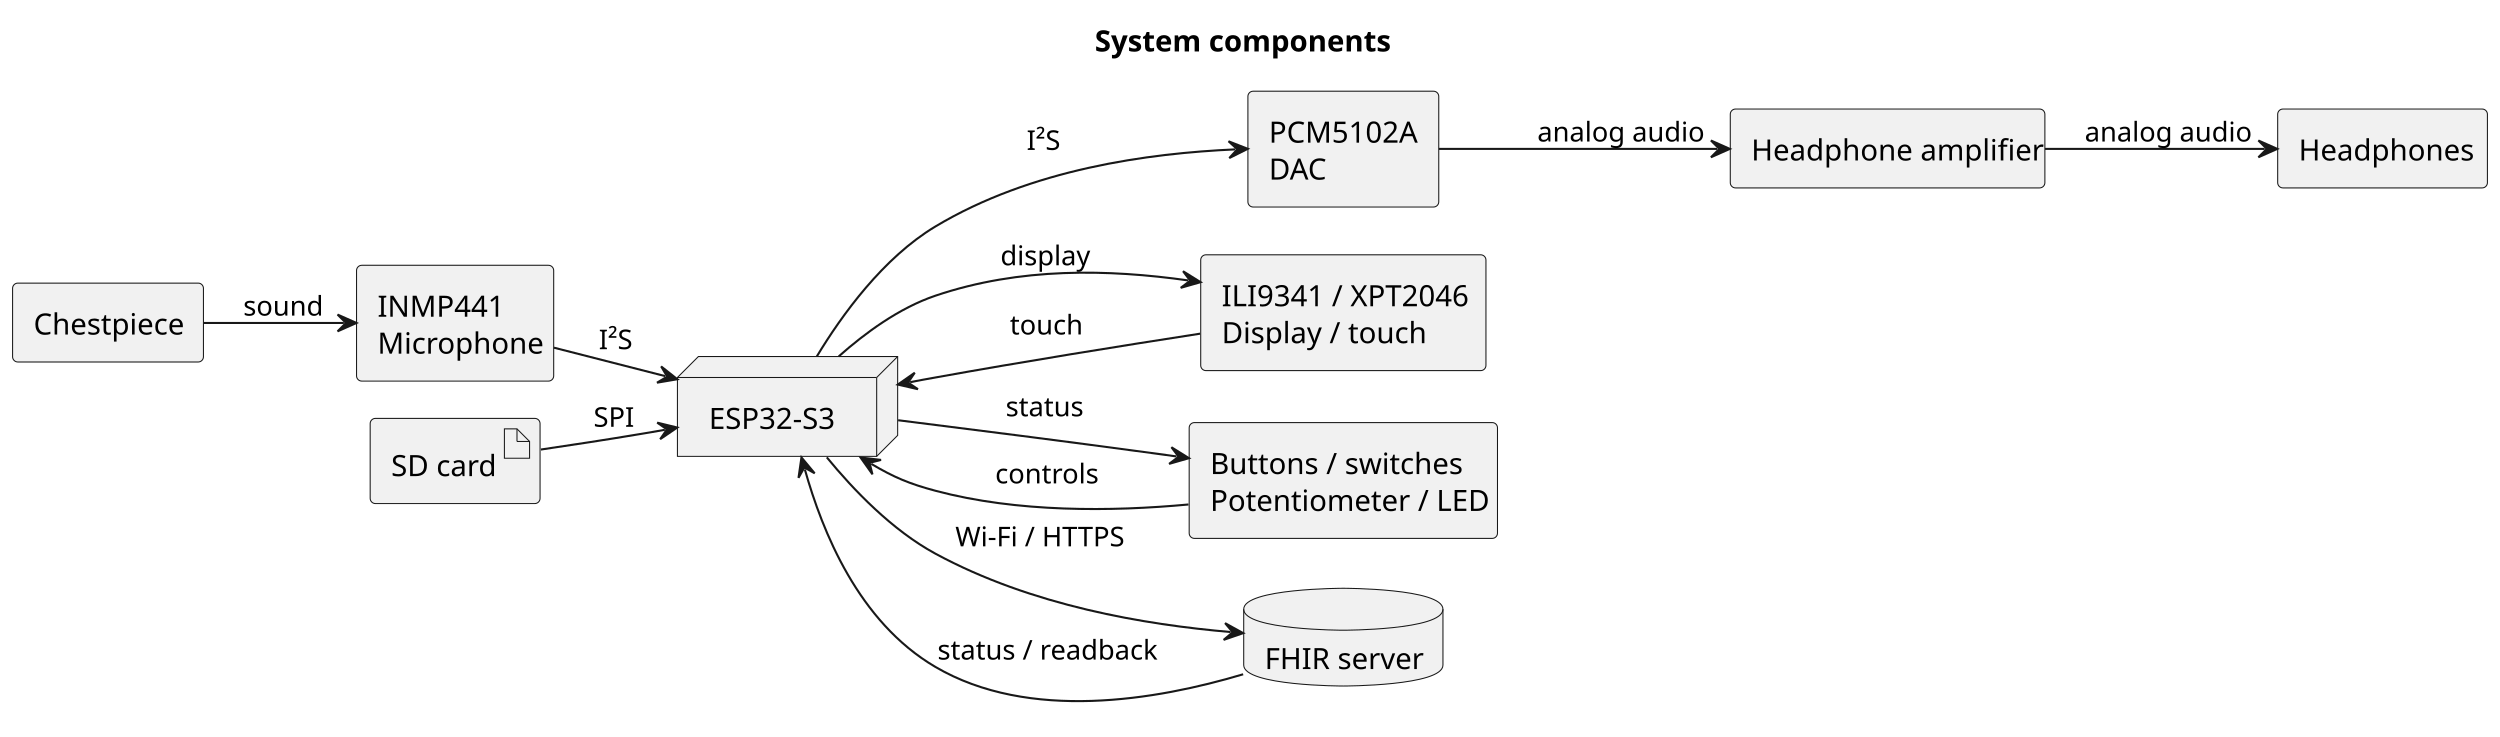
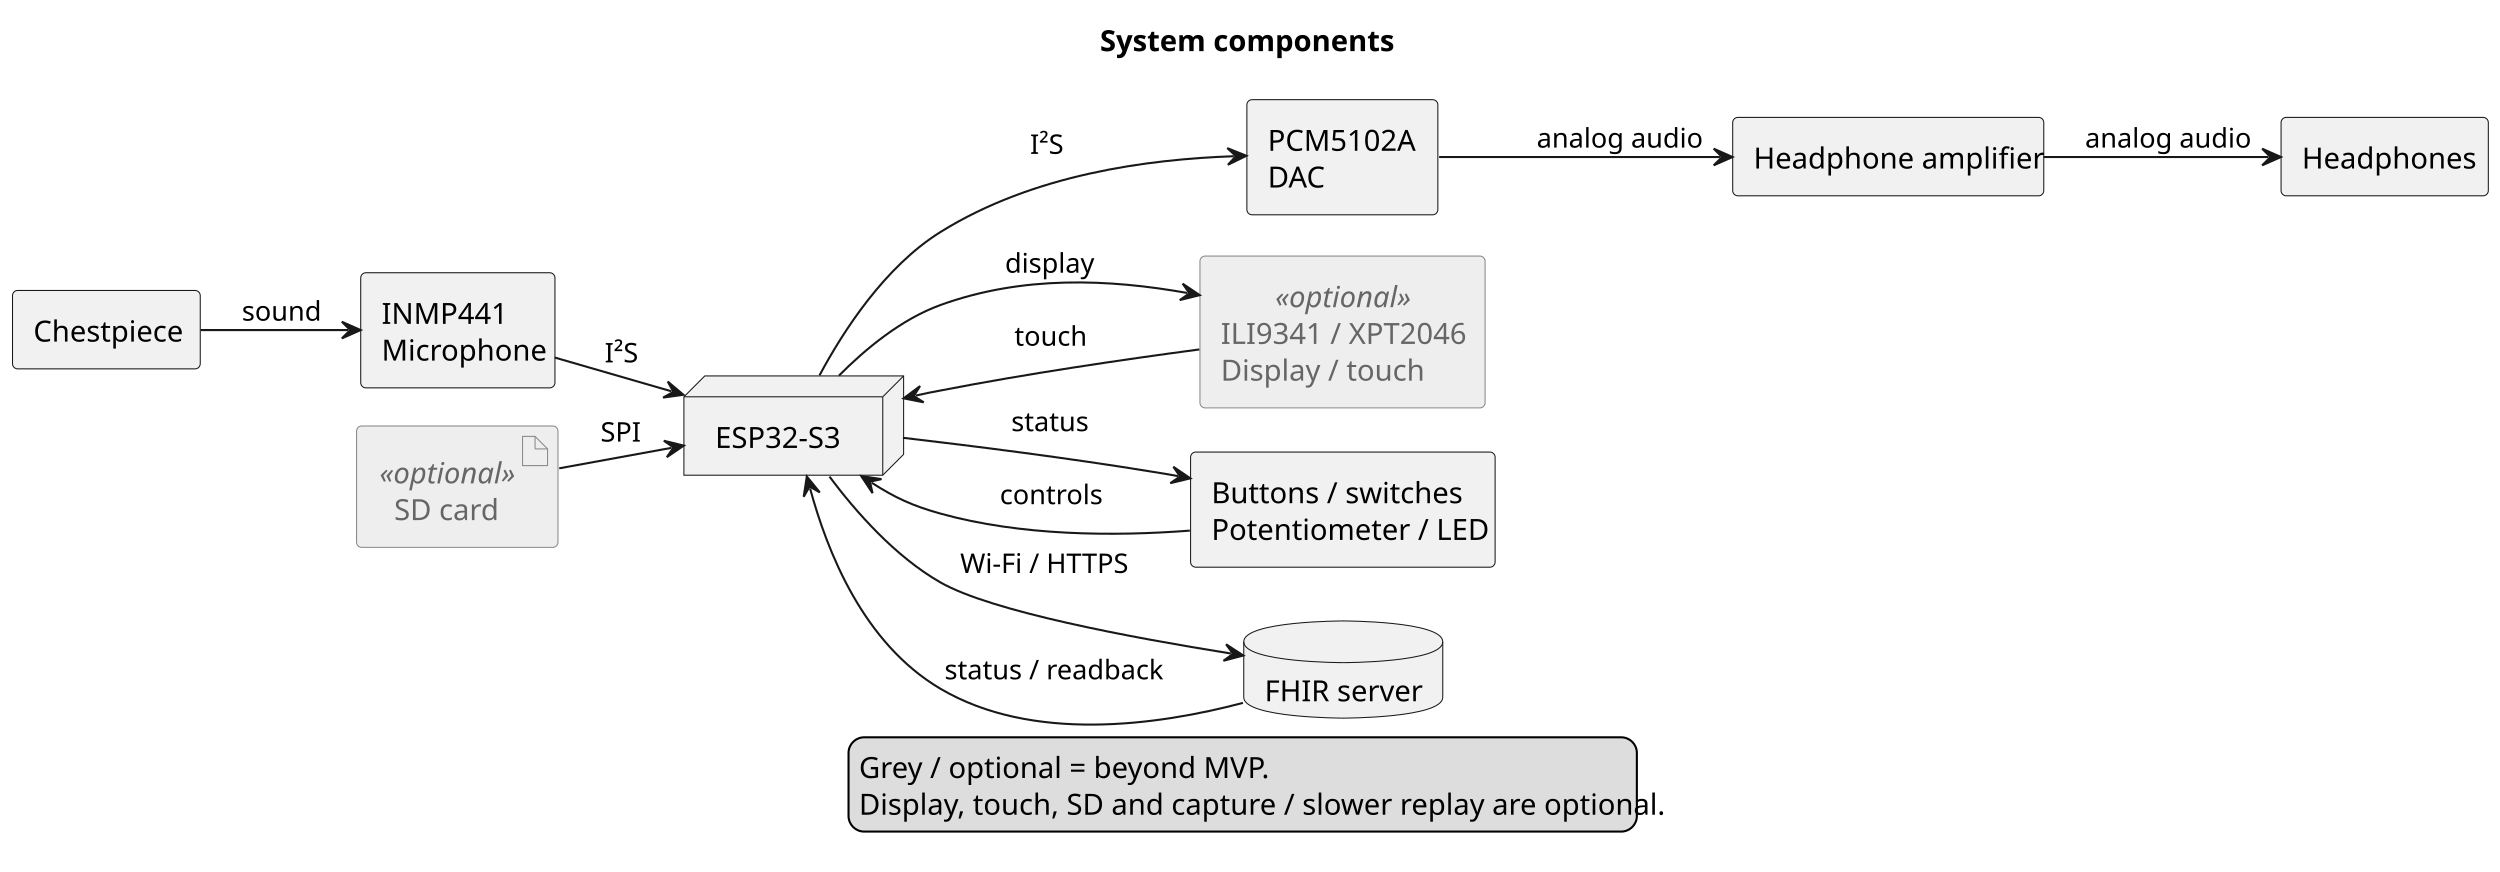
- <svg xmlns="http://www.w3.org/2000/svg" contentStyleType="text/css" height="351px" preserveAspectRatio="none" style="width:1192px;height:351px;background:#FFFFFF;" version="1.1" viewBox="0 0 1192 351" width="1192px" zoomAndPan="magnify">
+ <svg xmlns="http://www.w3.org/2000/svg" contentStyleType="text/css" data-diagram-type="DESCRIPTION" height="418px" preserveAspectRatio="none" style="width:1199px;height:418px;background:#FFFFFF;" version="1.1" viewBox="0 0 1199 418" width="1199px" zoomAndPan="magnify">
  <defs />
  <g>
-     <text fill="#000000" font-family="sans-serif" font-size="14" font-weight="bold" lengthAdjust="spacing" textLength="141" x="522" y="24.533">System components</text>
-     <g id="elem_chest">
-       <rect fill="#F1F1F1" height="37.609" rx="2.5" ry="2.5" style="stroke:#181818;stroke-width:0.5;" width="91" x="6" y="134.989" />
-       <text fill="#000000" font-family="sans-serif" font-size="14" lengthAdjust="spacing" textLength="71" x="16" y="159.522">Chestpiece</text>
+     <g class="title" data-source-line="15">
+       <text fill="#000000" font-family="sans-serif" font-size="14" font-weight="bold" lengthAdjust="spacing" textLength="136.924" x="527.538" y="24.533">System components</text>
    </g>
-     <g id="elem_mic">
-       <rect fill="#F1F1F1" height="55.219" rx="2.5" ry="2.5" style="stroke:#181818;stroke-width:0.5;" width="94" x="170" y="126.489" />
-       <text fill="#000000" font-family="sans-serif" font-size="14" lengthAdjust="spacing" textLength="56" x="180" y="151.022">INMP441</text>
-       <text fill="#000000" font-family="sans-serif" font-size="14" lengthAdjust="spacing" textLength="74" x="180" y="168.631">Microphone</text>
+     <g class="entity" data-qualified-name="chest" data-source-line="17" id="ent0002">
+       <rect fill="#F1F1F1" height="37.609" rx="2.5" ry="2.5" style="stroke:#181818;stroke-width:0.5;" width="90.041" x="6" y="139.304" />
+       <text fill="#000000" font-family="sans-serif" font-size="14" lengthAdjust="spacing" textLength="70.041" x="16" y="163.837">Chestpiece</text>
    </g>
-     <g id="elem_cpu">
-       <polygon fill="#F1F1F1" points="323,179.989,333,169.989,428,169.989,428,207.598,418,217.598,323,217.598,323,179.989" style="stroke:#181818;stroke-width:0.5;" />
-       <line style="stroke:#181818;stroke-width:0.5;" x1="418" x2="428" y1="179.989" y2="169.989" />
-       <line style="stroke:#181818;stroke-width:0.5;" x1="323" x2="418" y1="179.989" y2="179.989" />
-       <line style="stroke:#181818;stroke-width:0.5;" x1="418" x2="418" y1="179.989" y2="217.598" />
-       <text fill="#000000" font-family="sans-serif" font-size="14" lengthAdjust="spacing" textLength="65" x="338" y="204.522">ESP32-S3</text>
+     <g class="entity" data-qualified-name="mic" data-source-line="18" id="ent0003">
+       <rect fill="#F1F1F1" height="55.219" rx="2.5" ry="2.5" style="stroke:#181818;stroke-width:0.5;" width="93.151" x="173" y="130.804" />
+       <text fill="#000000" font-family="sans-serif" font-size="14" lengthAdjust="spacing" textLength="58.358" x="183" y="155.337">INMP441</text>
+       <text fill="#000000" font-family="sans-serif" font-size="14" lengthAdjust="spacing" textLength="73.151" x="183" y="172.947">Microphone</text>
    </g>
-     <g id="elem_dac">
-       <rect fill="#F1F1F1" height="55.219" rx="2.5" ry="2.5" style="stroke:#181818;stroke-width:0.5;" width="91" x="595" y="43.489" />
-       <text fill="#000000" font-family="sans-serif" font-size="14" lengthAdjust="spacing" textLength="71" x="605" y="68.022">PCM5102A</text>
-       <text fill="#000000" font-family="sans-serif" font-size="14" lengthAdjust="spacing" textLength="29" x="605" y="85.631">DAC</text>
+     <g class="entity" data-qualified-name="cpu" data-source-line="19" id="ent0004">
+       <polygon fill="#F1F1F1" points="328,190.304,338,180.304,433.372,180.304,433.372,217.913,423.372,227.913,328,227.913,328,190.304" style="stroke:#181818;stroke-width:0.5;" />
+       <line style="stroke:#181818;stroke-width:0.5;" x1="423.372" x2="433.372" y1="190.304" y2="180.304" />
+       <line style="stroke:#181818;stroke-width:0.5;" x1="328" x2="423.372" y1="190.304" y2="190.304" />
+       <line style="stroke:#181818;stroke-width:0.5;" x1="423.372" x2="423.372" y1="190.304" y2="227.913" />
+       <text fill="#000000" font-family="sans-serif" font-size="14" lengthAdjust="spacing" textLength="65.372" x="343" y="214.837">ESP32-S3</text>
    </g>
-     <g id="elem_amp">
-       <rect fill="#F1F1F1" height="37.609" rx="2.5" ry="2.5" style="stroke:#181818;stroke-width:0.5;" width="150" x="825" y="51.989" />
-       <text fill="#000000" font-family="sans-serif" font-size="14" lengthAdjust="spacing" textLength="130" x="835" y="76.522">Headphone amplifier</text>
+     <g class="entity" data-qualified-name="dac" data-source-line="20" id="ent0005">
+       <rect fill="#F1F1F1" height="55.219" rx="2.5" ry="2.5" style="stroke:#181818;stroke-width:0.5;" width="91.593" x="598" y="47.804" />
+       <text fill="#000000" font-family="sans-serif" font-size="14" lengthAdjust="spacing" textLength="71.593" x="608" y="72.337">PCM5102A</text>
+       <text fill="#000000" font-family="sans-serif" font-size="14" lengthAdjust="spacing" textLength="29.559" x="608" y="89.947">DAC</text>
    </g>
-     <g id="elem_hp">
-       <rect fill="#F1F1F1" height="37.609" rx="2.5" ry="2.5" style="stroke:#181818;stroke-width:0.5;" width="100" x="1086" y="51.989" />
-       <text fill="#000000" font-family="sans-serif" font-size="14" lengthAdjust="spacing" textLength="80" x="1096" y="76.522">Headphones</text>
+     <g class="entity" data-qualified-name="amp" data-source-line="21" id="ent0006">
+       <rect fill="#F1F1F1" height="37.609" rx="2.5" ry="2.5" style="stroke:#181818;stroke-width:0.5;" width="149.192" x="831" y="56.304" />
+       <text fill="#000000" font-family="sans-serif" font-size="14" lengthAdjust="spacing" textLength="129.192" x="841" y="80.837">Headphone amplifier</text>
    </g>
-     <g id="elem_ui">
-       <rect fill="#F1F1F1" height="55.219" rx="2.5" ry="2.5" style="stroke:#181818;stroke-width:0.5;" width="136" x="572.5" y="121.489" />
-       <text fill="#000000" font-family="sans-serif" font-size="14" lengthAdjust="spacing" textLength="116" x="582.5" y="146.022">ILI9341 / XPT2046</text>
-       <text fill="#000000" font-family="sans-serif" font-size="14" lengthAdjust="spacing" textLength="93" x="582.5" y="163.631">Display / touch</text>
+     <g class="entity" data-qualified-name="hp" data-source-line="22" id="ent0007">
+       <rect fill="#F1F1F1" height="37.609" rx="2.5" ry="2.5" style="stroke:#181818;stroke-width:0.5;" width="99.399" x="1094" y="56.304" />
+       <text fill="#000000" font-family="sans-serif" font-size="14" lengthAdjust="spacing" textLength="79.399" x="1104" y="80.837">Headphones</text>
    </g>
-     <g id="elem_controls">
-       <rect fill="#F1F1F1" height="55.219" rx="2.5" ry="2.5" style="stroke:#181818;stroke-width:0.5;" width="147" x="567" y="201.489" />
-       <text fill="#000000" font-family="sans-serif" font-size="14" lengthAdjust="spacing" textLength="113" x="577" y="226.022">Buttons / switches</text>
-       <text fill="#000000" font-family="sans-serif" font-size="14" lengthAdjust="spacing" textLength="127" x="577" y="243.631">Potentiometer / LED</text>
+     <g class="entity" data-qualified-name="ui" data-source-line="23" id="ent0008">
+       <rect fill="#EEEEEE" height="72.828" rx="2.5" ry="2.5" style="stroke:#888888;stroke-width:0.5;" width="136.751" x="575.5" y="122.804" />
+       <text fill="#666666" font-family="sans-serif" font-size="14" font-style="italic" lengthAdjust="spacing" textLength="64.613" x="611.569" y="147.337">«optional»</text>
+       <text fill="#666666" font-family="sans-serif" font-size="14" lengthAdjust="spacing" textLength="116.751" x="585.5" y="164.947">ILI9341 / XPT2046</text>
+       <text fill="#666666" font-family="sans-serif" font-size="14" lengthAdjust="spacing" textLength="91.82" x="585.5" y="182.556">Display / touch</text>
    </g>
-     <g id="elem_sd">
-       <rect fill="#F1F1F1" height="40.609" rx="2.5" ry="2.5" style="stroke:#181818;stroke-width:0.5;" width="81" x="176.5" y="199.489" />
-       <polygon fill="#F1F1F1" points="240.5,204.489,240.5,218.489,252.5,218.489,252.5,210.489,246.5,204.489,240.5,204.489" style="stroke:#181818;stroke-width:0.5;" />
-       <line style="stroke:#181818;stroke-width:0.5;" x1="246.5" x2="246.5" y1="204.489" y2="210.489" />
-       <line style="stroke:#181818;stroke-width:0.5;" x1="252.5" x2="246.5" y1="210.489" y2="210.489" />
-       <text fill="#000000" font-family="sans-serif" font-size="14" lengthAdjust="spacing" textLength="51" x="186.5" y="227.022">SD card</text>
+     <g class="entity" data-qualified-name="controls" data-source-line="24" id="ent0009">
+       <rect fill="#F1F1F1" height="55.219" rx="2.5" ry="2.5" style="stroke:#181818;stroke-width:0.5;" width="146.061" x="571" y="216.804" />
+       <text fill="#000000" font-family="sans-serif" font-size="14" lengthAdjust="spacing" textLength="112.827" x="581" y="241.337">Buttons / switches</text>
+       <text fill="#000000" font-family="sans-serif" font-size="14" lengthAdjust="spacing" textLength="126.061" x="581" y="258.947">Potentiometer / LED</text>
    </g>
-     <g id="elem_server">
-       <path d="M593,290.489 C593,280.489 640.5,280.489 640.5,280.489 C640.5,280.489 688,280.489 688,290.489 L688,317.098 C688,327.098 640.5,327.098 640.5,327.098 C640.5,327.098 593,327.098 593,317.098 L593,290.489 " fill="#F1F1F1" style="stroke:#181818;stroke-width:0.5;" />
-       <path d="M593,290.489 C593,300.489 640.5,300.489 640.5,300.489 C640.5,300.489 688,300.489 688,290.489 " fill="none" style="stroke:#181818;stroke-width:0.5;" />
-       <text fill="#000000" font-family="sans-serif" font-size="14" lengthAdjust="spacing" textLength="75" x="603" y="319.022">FHIR server</text>
+     <g class="entity" data-qualified-name="sd" data-source-line="25" id="ent0010">
+       <rect fill="#EEEEEE" height="58.219" rx="2.5" ry="2.5" style="stroke:#888888;stroke-width:0.5;" width="96.613" x="171" y="204.304" />
+       <polygon fill="#EEEEEE" points="250.613,209.304,250.613,223.304,262.613,223.304,262.613,215.304,256.613,209.304,250.613,209.304" style="stroke:#888888;stroke-width:0.5;" />
+       <line style="stroke:#888888;stroke-width:0.5;" x1="256.613" x2="256.613" y1="209.304" y2="215.304" />
+       <line style="stroke:#888888;stroke-width:0.5;" x1="262.613" x2="256.613" y1="215.304" y2="215.304" />
+       <text fill="#666666" font-family="sans-serif" font-size="14" font-style="italic" lengthAdjust="spacing" textLength="64.613" x="182" y="231.837">«optional»</text>
+       <text fill="#666666" font-family="sans-serif" font-size="14" lengthAdjust="spacing" textLength="50.572" x="189.02" y="249.447">SD card</text>
    </g>
-     <polygon fill="#181818" points="169.953,153.989,160.953,149.989,164.953,153.989,160.953,157.989,169.953,153.989" style="stroke:#181818;stroke-width:1.0;" />
-     <path d="M97.177,153.989 C119.774,153.989 141.167,153.989 163.953,153.989 " fill="none" style="stroke:#181818;stroke-width:1.0;" />
-     <text fill="#000000" font-family="sans-serif" font-size="13" lengthAdjust="spacing" textLength="35" x="116" y="150.484">sound</text>
-     <polygon fill="#181818" points="322.965,180.817,315.236,174.713,318.12,179.579,313.255,182.464,322.965,180.817" style="stroke:#181818;stroke-width:1.0;" />
-     <path d="M264.109,165.774 C282.592,170.498 298.158,174.477 317.152,179.331 " fill="none" style="stroke:#181818;stroke-width:1.0;" />
-     <text fill="#000000" font-family="sans-serif" font-size="13" lengthAdjust="spacing" textLength="16" x="285.5" y="166.484">I²S</text>
-     <polygon fill="#181818" points="594.938,70.957,585.768,67.366,589.943,71.182,586.127,75.358,594.938,70.957" style="stroke:#181818;stroke-width:1.0;" />
-     <path d="M389.437,169.976 C401.425,150.135 421.138,122.893 446,107.989 C491.763,80.556 547.612,73.087 588.944,71.227 " fill="none" style="stroke:#181818;stroke-width:1.0;" />
-     <text fill="#000000" font-family="sans-serif" font-size="13" lengthAdjust="spacing" textLength="16" x="489.5" y="71.484">I²S</text>
-     <polygon fill="#181818" points="824.775,70.989,815.775,66.989,819.775,70.989,815.775,74.989,824.775,70.989" style="stroke:#181818;stroke-width:1.0;" />
-     <path d="M686.059,70.989 C724.205,70.989 773.908,70.989 818.775,70.989 " fill="none" style="stroke:#181818;stroke-width:1.0;" />
-     <text fill="#000000" font-family="sans-serif" font-size="13" lengthAdjust="spacing" textLength="73" x="733" y="67.484">analog audio</text>
-     <polygon fill="#181818" points="1085.803,70.989,1076.803,66.989,1080.803,70.989,1076.803,74.989,1085.803,70.989" style="stroke:#181818;stroke-width:1.0;" />
-     <path d="M975.039,70.989 C1011.191,70.989 1047.698,70.989 1079.803,70.989 " fill="none" style="stroke:#181818;stroke-width:1.0;" />
-     <text fill="#000000" font-family="sans-serif" font-size="13" lengthAdjust="spacing" textLength="73" x="994" y="67.484">analog audio</text>
-     <polygon fill="#181818" points="410.289,218.133,415.99,226.164,414.589,220.683,420.07,219.284,410.289,218.133" style="stroke:#181818;stroke-width:1.0;" />
-     <path d="M566.677,240.537 C529.911,243.952 484.959,244.399 446,233.989 C433.626,230.682 426.331,227.647 415.45,221.194 " fill="none" style="stroke:#181818;stroke-width:1.0;" />
-     <text fill="#000000" font-family="sans-serif" font-size="13" lengthAdjust="spacing" textLength="46" x="474.5" y="230.484">controls</text>
-     <polygon fill="#181818" points="566.902,218.457,558.543,213.249,561.95,217.765,557.435,221.172,566.902,218.457" style="stroke:#181818;stroke-width:1.0;" />
-     <path d="M428.234,200.37 C462.511,204.651 508.463,210.493 549,215.989 C554.82,216.778 554.906,216.779 560.96,217.626 " fill="none" style="stroke:#181818;stroke-width:1.0;" />
-     <text fill="#000000" font-family="sans-serif" font-size="13" lengthAdjust="spacing" textLength="36" x="479.5" y="198.484">status</text>
-     <polygon fill="#181818" points="428.072,183.362,437.67,185.571,432.98,182.408,436.144,177.718,428.072,183.362" style="stroke:#181818;stroke-width:1.0;" />
-     <path d="M572.225,159.091 C534.964,164.856 487.849,172.425 446,179.989 C440.186,181.04 439.999,181.044 433.962,182.217 " fill="none" style="stroke:#181818;stroke-width:1.0;" />
-     <text fill="#000000" font-family="sans-serif" font-size="13" lengthAdjust="spacing" textLength="32" x="481.5" y="159.484">touch</text>
-     <polygon fill="#181818" points="572.433,134.532,564.078,129.319,567.482,133.836,562.964,137.241,572.433,134.532" style="stroke:#181818;stroke-width:1.0;" />
-     <path d="M399.897,169.941 C412.399,158.826 428.749,146.816 446,140.989 C486.455,127.324 528.451,128.351 566.492,133.697 " fill="none" style="stroke:#181818;stroke-width:1.0;" />
-     <text fill="#000000" font-family="sans-serif" font-size="13" lengthAdjust="spacing" textLength="41" x="477" y="126.484">display</text>
-     <polygon fill="#181818" points="322.921,203.854,313.354,201.517,318.001,204.742,314.776,209.39,322.921,203.854" style="stroke:#181818;stroke-width:1.0;" />
-     <path d="M257.895,214.34 C272.707,212.161 289.638,209.572 305,206.989 C310.81,206.012 310.981,206.01 317.017,204.92 " fill="none" style="stroke:#181818;stroke-width:1.0;" />
-     <text fill="#000000" font-family="sans-serif" font-size="13" lengthAdjust="spacing" textLength="21" x="283" y="203.484">SPI</text>
-     <polygon fill="#181818" points="592.745,301.879,584.125,297.115,587.764,301.446,583.433,305.086,592.745,301.879" style="stroke:#181818;stroke-width:1.0;" />
-     <path d="M394.218,218.06 C406.916,233.553 425.37,252.815 446,263.989 C491.999,288.904 545.883,297.811 586.768,301.36 " fill="none" style="stroke:#181818;stroke-width:1.0;" />
-     <text fill="#000000" font-family="sans-serif" font-size="13" lengthAdjust="spacing" textLength="84" x="455.5" y="260.484">Wi-Fi / HTTPS</text>
-     <polygon fill="#181818" points="382.135,218.091,380.732,227.839,383.494,222.903,388.431,225.665,382.135,218.091" style="stroke:#181818;stroke-width:1.0;" />
-     <path d="M592.733,321.494 C551.291,333.884 490.609,344.124 446,317.989 C409.269,296.469 392.113,253.423 383.766,223.865 " fill="none" style="stroke:#181818;stroke-width:1.0;" />
-     <text fill="#000000" font-family="sans-serif" font-size="13" lengthAdjust="spacing" textLength="101" x="447" y="314.484">status / readback</text>
+     <g class="entity" data-qualified-name="server" data-source-line="26" id="ent0011">
+       <path d="M596.5,307.804 C596.5,297.804 644.224,297.804 644.224,297.804 C644.224,297.804 691.948,297.804 691.948,307.804 L691.948,334.413 C691.948,344.413 644.224,344.413 644.224,344.413 C644.224,344.413 596.5,344.413 596.5,334.413 L596.5,307.804" fill="#F1F1F1" style="stroke:#181818;stroke-width:0.5;" />
+       <path d="M596.5,307.804 C596.5,317.804 644.224,317.804 644.224,317.804 C644.224,317.804 691.948,317.804 691.948,307.804" fill="none" style="stroke:#181818;stroke-width:0.5;" />
+       <text fill="#000000" font-family="sans-serif" font-size="14" lengthAdjust="spacing" textLength="75.448" x="606.5" y="336.337">FHIR server</text>
+     </g>
+     <g class="link" data-entity-1="ent0002" data-entity-2="ent0003" data-link-type="dependency" id="lnk12">
+       <polygon fill="#181818" points="172.95,158.304,163.95,154.304,167.95,158.304,163.95,162.304,172.95,158.304" style="stroke:#181818;stroke-width:1;" />
+       <path d="M96.182,158.304 C119.882,158.304 143.045,158.304 166.95,158.304" fill="none" style="stroke:#181818;stroke-width:1;" />
+       <text fill="#000000" font-family="sans-serif" font-size="13" lengthAdjust="spacing" textLength="35.42" x="116" y="153.799">sound</text>
+     </g>
+     <g class="link" data-entity-1="ent0003" data-entity-2="ent0004" data-link-type="dependency" id="lnk13">
+       <polygon fill="#181818" points="327.772,189.339,320.239,182.995,322.969,187.949,318.015,190.68,327.772,189.339" style="stroke:#181818;stroke-width:1;" />
+       <path d="M266.063,171.486 C285.334,177.061 302.116,181.916 322.009,187.671" fill="none" style="stroke:#181818;stroke-width:1;" />
+       <text fill="#000000" font-family="sans-serif" font-size="13" lengthAdjust="spacing" textLength="16.612" x="290" y="173.799">I²S</text>
+     </g>
+     <g class="link" data-entity-1="ent0004" data-entity-2="ent0005" data-link-type="dependency" id="lnk14">
+       <polygon fill="#181818" points="597.759,74.713,588.622,71.034,592.762,74.89,588.906,79.029,597.759,74.713" style="stroke:#181818;stroke-width:1;" />
+       <path d="M393.036,180.013 C404.598,158.433 424.483,127.825 451,111.304 C495.616,83.507 550.595,76.386 591.762,74.925" fill="none" style="stroke:#181818;stroke-width:1;" />
+       <text fill="#000000" font-family="sans-serif" font-size="13" lengthAdjust="spacing" textLength="16.612" x="494" y="73.799">I²S</text>
+     </g>
+     <g class="link" data-entity-1="ent0005" data-entity-2="ent0006" data-link-type="dependency" id="lnk15">
+       <polygon fill="#181818" points="830.886,75.304,821.886,71.304,825.886,75.304,821.886,79.304,830.886,75.304" style="stroke:#181818;stroke-width:1;" />
+       <path d="M690.202,75.304 C728.973,75.304 779.585,75.304 824.886,75.304" fill="none" style="stroke:#181818;stroke-width:1;" />
+       <text fill="#000000" font-family="sans-serif" font-size="13" lengthAdjust="spacing" textLength="74.458" x="737" y="70.799">analog audio</text>
+     </g>
+     <g class="link" data-entity-1="ent0006" data-entity-2="ent0007" data-link-type="dependency" id="lnk16">
+       <polygon fill="#181818" points="1093.917,75.304,1084.917,71.304,1088.917,75.304,1084.917,79.304,1093.917,75.304" style="stroke:#181818;stroke-width:1;" />
+       <path d="M980.201,75.304 C1017.258,75.304 1055.134,75.304 1087.917,75.304" fill="none" style="stroke:#181818;stroke-width:1;" />
+       <text fill="#000000" font-family="sans-serif" font-size="13" lengthAdjust="spacing" textLength="74.458" x="1000" y="70.799">analog audio</text>
+     </g>
+     <g class="link" data-entity-1="ent0009" data-entity-2="ent0004" data-link-type="dependency" id="lnk17">
+       <polygon fill="#181818" points="413.034,228.313,418.462,236.531,417.247,231.006,422.772,229.791,413.034,228.313" style="stroke:#181818;stroke-width:1;" />
+       <path d="M570.637,254.49 C534.13,257.275 489.534,257.043 451,246.304 C437.691,242.595 429.442,238.803 418.089,231.545" fill="none" style="stroke:#181818;stroke-width:1;" />
+       <text fill="#000000" font-family="sans-serif" font-size="13" lengthAdjust="spacing" textLength="45.519" x="479.5" y="241.799">controls</text>
+     </g>
+     <g class="link" data-entity-1="ent0004" data-entity-2="ent0009" data-link-type="dependency" id="lnk18">
+       <polygon fill="#181818" points="570.87,229.417,562.738,223.861,565.952,228.517,561.297,231.731,570.87,229.417" style="stroke:#181818;stroke-width:1;" />
+       <path d="M433.042,209.965 C467.166,213.946 512.861,219.724 553,226.304 C558.818,227.258 558.933,227.231 564.968,228.336" fill="none" style="stroke:#181818;stroke-width:1;" />
+       <text fill="#000000" font-family="sans-serif" font-size="13" lengthAdjust="spacing" textLength="34.684" x="485" y="206.799">status</text>
+     </g>
+     <g class="link" data-entity-1="ent0008" data-entity-2="ent0004" data-link-type="dependency" id="lnk19">
+       <polygon fill="#181818" points="433.374,191.044,443.036,192.953,438.25,189.938,441.265,185.152,433.374,191.044" style="stroke:#181818;stroke-width:1;" />
+       <path d="M575.203,167.591 C538.328,172.5 492,179.319 451,187.304 C445.269,188.42 445.152,188.372 439.225,189.716" fill="none" style="stroke:#181818;stroke-width:1;" />
+       <text fill="#000000" font-family="sans-serif" font-size="13" lengthAdjust="spacing" textLength="31.802" x="486.5" y="165.799">touch</text>
+     </g>
+     <g class="link" data-entity-1="ent0004" data-entity-2="ent0008" data-link-type="dependency" id="lnk20">
+       <polygon fill="#181818" points="575.368,141.554,567.203,136.046,570.444,140.683,565.808,143.924,575.368,141.554" style="stroke:#181818;stroke-width:1;" />
+       <path d="M402.363,180.145 C414.985,167.433 432.236,153.105 451,146.304 C490.577,131.959 531.799,133.838 569.46,140.508" fill="none" style="stroke:#181818;stroke-width:1;" />
+       <text fill="#000000" font-family="sans-serif" font-size="13" lengthAdjust="spacing" textLength="40.466" x="482" y="130.799">display</text>
+     </g>
+     <g class="link" data-entity-1="ent0010" data-entity-2="ent0004" data-link-type="dependency" id="lnk21">
+       <polygon fill="#181818" points="327.949,213.706,318.378,211.386,323.031,214.603,319.813,219.256,327.949,213.706" style="stroke:#181818;stroke-width:1;" />
+       <path d="M268.205,224.603 C287.049,221.166 302.843,218.286 322.047,214.783" fill="none" style="stroke:#181818;stroke-width:1;" />
+       <text fill="#000000" font-family="sans-serif" font-size="13" lengthAdjust="spacing" textLength="20.954" x="288" y="211.799">SPI</text>
+     </g>
+     <g class="link" data-entity-1="ent0004" data-entity-2="ent0011" data-link-type="dependency" id="lnk22">
+       <polygon fill="#181818" points="596.287,314.382,588.032,309.01,591.35,313.592,586.768,316.909,596.287,314.382" style="stroke:#181818;stroke-width:1;" />
+       <path d="M397.82,228.589 C410.394,245.39 429.271,266.88 451,279.304 C475.364,293.234 541.77,305.656 590.362,313.433" fill="none" style="stroke:#181818;stroke-width:1;" />
+       <text fill="#000000" font-family="sans-serif" font-size="13" lengthAdjust="spacing" textLength="83.764" x="460.5" y="274.799">Wi-Fi / HTTPS</text>
+     </g>
+     <g class="link" data-entity-1="ent0011" data-entity-2="ent0004" data-link-type="dependency" id="lnk23">
+       <polygon fill="#181818" points="386.944,228.52,385.454,238.256,388.26,233.344,393.172,236.15,386.944,228.52" style="stroke:#181818;stroke-width:1;" />
+       <path d="M596.118,337.109 C554.959,347.978 494.964,356.263 451,330.304 C413.784,308.33 396.708,264.302 388.523,234.309" fill="none" style="stroke:#181818;stroke-width:1;" />
+       <text fill="#000000" font-family="sans-serif" font-size="13" lengthAdjust="spacing" textLength="98.998" x="453" y="325.799">status / readback</text>
+     </g>
+     <g class="legend" data-source-line="39">
+       <rect fill="#DDDDDD" height="45.219" rx="7.5" ry="7.5" style="stroke:#000000;stroke-width:1;" width="378.081" x="406.959" y="353.609" />
+       <text fill="#000000" font-family="sans-serif" font-size="14" lengthAdjust="spacing" textLength="191.051" x="411.959" y="373.143">Grey / optional = beyond MVP.</text>
+       <text fill="#000000" font-family="sans-serif" font-size="14" lengthAdjust="spacing" textLength="368.081" x="411.959" y="390.752">Display, touch, SD and capture / slower replay are optional.</text>
+     </g>
  </g>
</svg>
